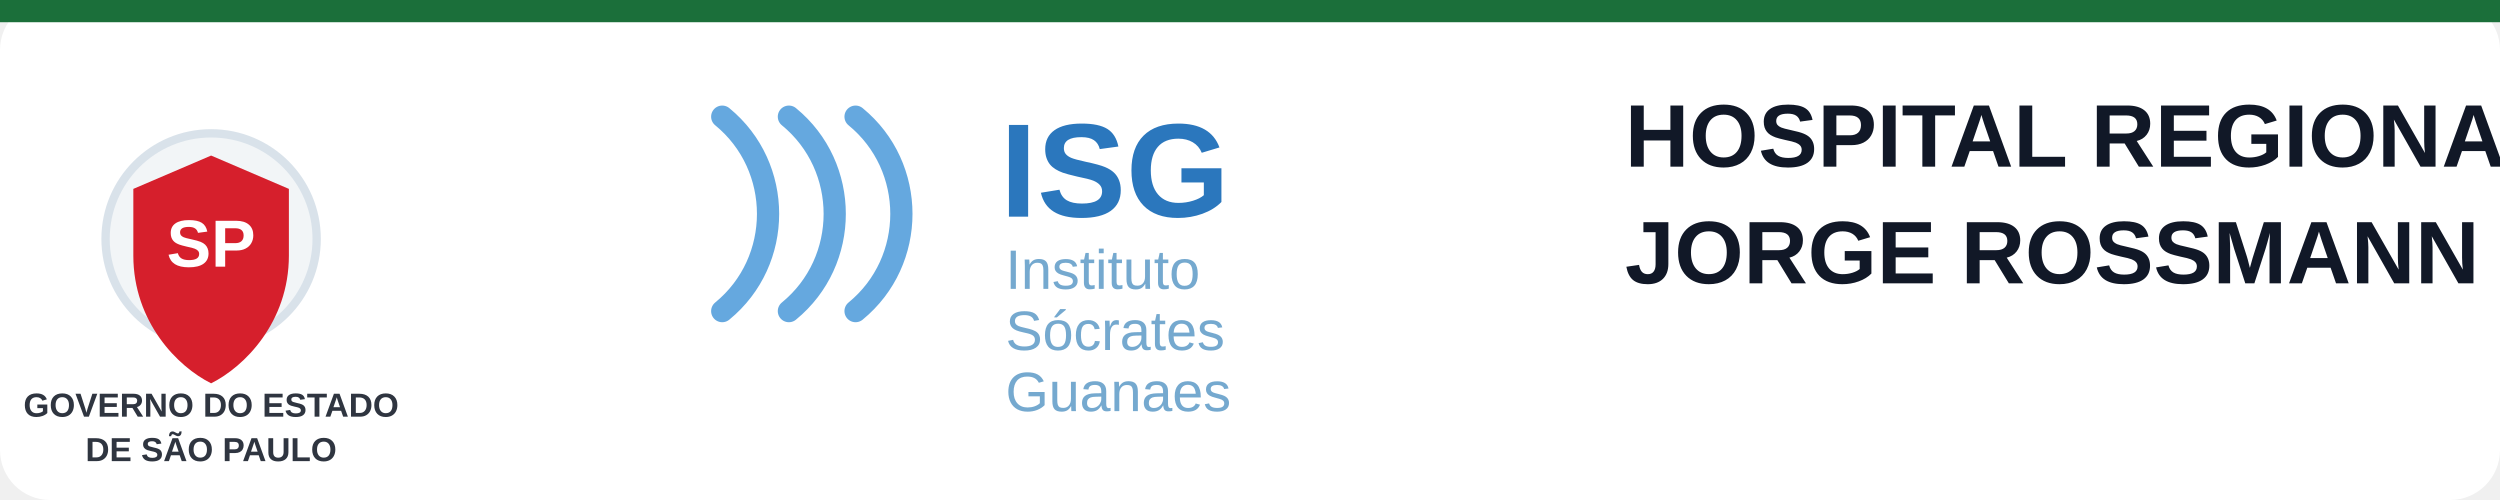
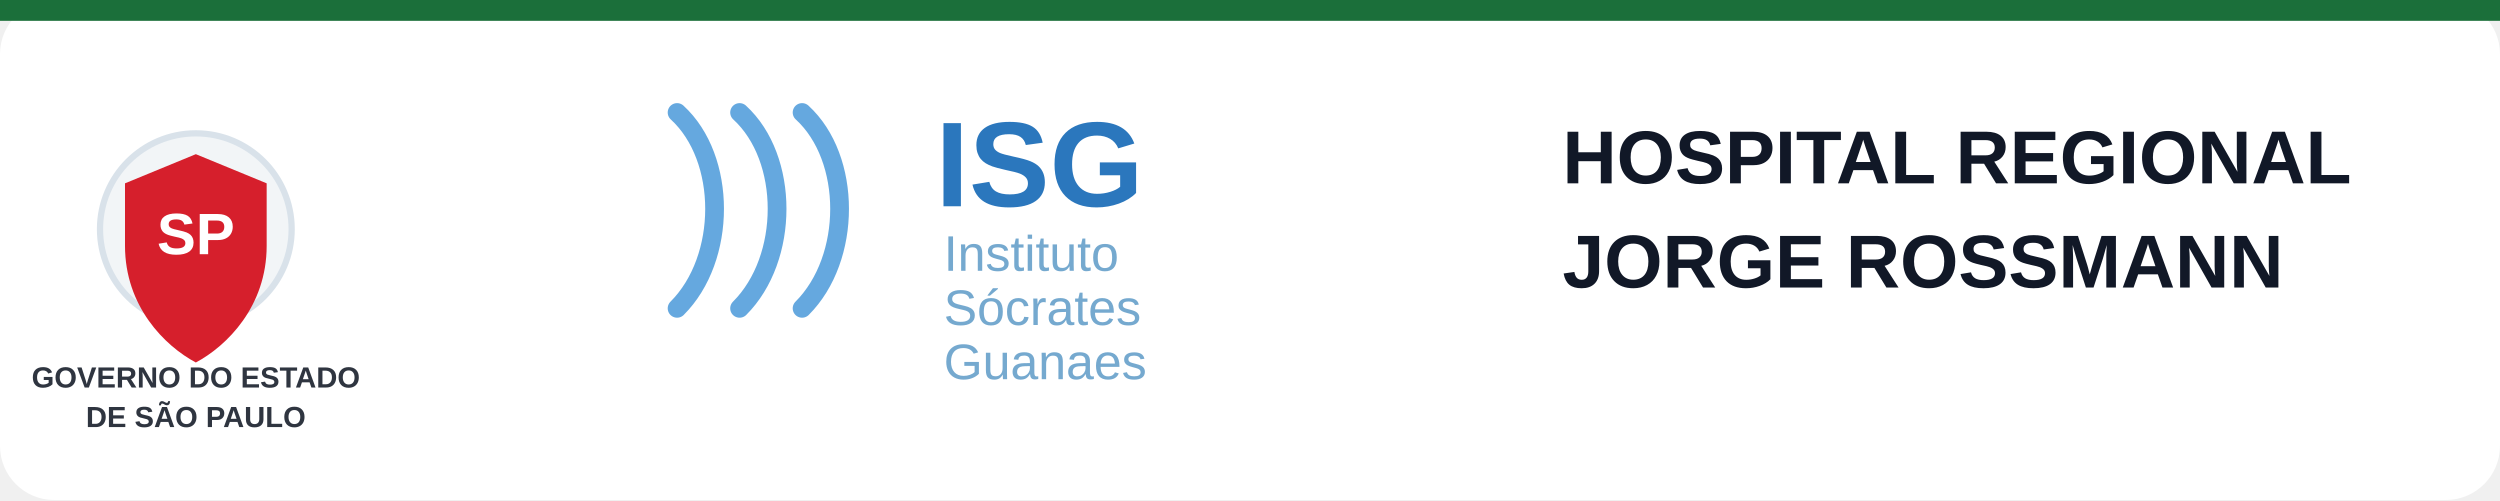
- <svg xmlns="http://www.w3.org/2000/svg" width="900" height="180" viewBox="0 0 900 180" role="img" aria-label="HRJR Hospital Regional Jorge Rossmann">
-   <rect width="900" height="180" rx="18" fill="#ffffff" />
-   <rect x="0" y="0" width="900" height="8" fill="#1b6f3a" />
-   <g transform="translate(28 38)">
-     <circle cx="48" cy="48" r="38" fill="#f2f5f7" stroke="#d9e2ea" stroke-width="3" />
-     <path d="M48 18 l28 12 v24 c0 24-16 40-28 46-12-6-28-22-28-46V30z" fill="#d61f2c" />
-     <text x="48" y="58" text-anchor="middle" font-family="Arial, sans-serif" font-weight="800" font-size="24" fill="#ffffff">SP</text>
-     <text x="48" y="112" text-anchor="middle" font-family="Arial, sans-serif" font-weight="700" font-size="12" fill="#2f3540">GOVERNO DO ESTADO</text>
-     <text x="48" y="128" text-anchor="middle" font-family="Arial, sans-serif" font-weight="700" font-size="12" fill="#2f3540">DE SÃO PAULO</text>
+ <svg xmlns="http://www.w3.org/2000/svg" width="1200" height="240" viewBox="0 0 1200 240" role="img" aria-label="HRJR Hospital Regional Jorge Rossmann">
+   <rect width="1200" height="240" rx="26" fill="#ffffff" />
+   <rect x="0" y="0" width="1200" height="10" fill="#1b6f3a" />
+   <g transform="translate(36 52)">
+     <circle cx="58" cy="58" r="46" fill="#f2f5f7" stroke="#d9e2ea" stroke-width="3" />
+     <path d="M58 22 l34 14 v30 c0 29-19 48-34 56-15-8-34-27-34-56V36z" fill="#d61f2c" />
+     <text x="58" y="70" text-anchor="middle" font-family="Arial, sans-serif" font-weight="800" font-size="28" fill="#ffffff">SP</text>
+     <text x="58" y="134" text-anchor="middle" font-family="Arial, sans-serif" font-weight="700" font-size="14" fill="#2f3540">GOVERNO DO ESTADO</text>
+     <text x="58" y="153" text-anchor="middle" font-family="Arial, sans-serif" font-weight="700" font-size="14" fill="#2f3540">DE SÃO PAULO</text>
  </g>
-   <g transform="translate(260 42)">
-     <path d="M0 0 C22 18 22 52 0 70" fill="none" stroke="#65a8df" stroke-width="8" stroke-linecap="round" />
-     <path d="M24 0 C46 18 46 52 24 70" fill="none" stroke="#65a8df" stroke-width="8" stroke-linecap="round" />
-     <path d="M48 0 C70 18 70 52 48 70" fill="none" stroke="#65a8df" stroke-width="8" stroke-linecap="round" />
-     <text x="100" y="36" font-family="Arial, sans-serif" font-weight="800" font-size="48" fill="#2b77bd">ISG</text>
-     <text x="102" y="62" font-family="Arial, sans-serif" font-size="20" fill="#75a9cf">Instituto</text>
-     <text x="102" y="84" font-family="Arial, sans-serif" font-size="20" fill="#75a9cf">Sócrates</text>
-     <text x="102" y="106" font-family="Arial, sans-serif" font-size="20" fill="#75a9cf">Guanaes</text>
+   <g transform="translate(325 54)">
+     <path d="M0 0 C24 22 24 70 0 94" fill="none" stroke="#65a8df" stroke-width="9" stroke-linecap="round" />
+     <path d="M30 0 C54 22 54 70 30 94" fill="none" stroke="#65a8df" stroke-width="9" stroke-linecap="round" />
+     <path d="M60 0 C84 22 84 70 60 94" fill="none" stroke="#65a8df" stroke-width="9" stroke-linecap="round" />
+     <text x="124" y="45" font-family="Arial, sans-serif" font-weight="800" font-size="58" fill="#2b77bd">ISG</text>
+     <text x="128" y="76" font-family="Arial, sans-serif" font-size="24" fill="#75a9cf">Instituto</text>
+     <text x="128" y="102" font-family="Arial, sans-serif" font-size="24" fill="#75a9cf">Sócrates</text>
+     <text x="128" y="128" font-family="Arial, sans-serif" font-size="24" fill="#75a9cf">Guanaes</text>
  </g>
-   <g transform="translate(585 60)">
-     <text x="0" y="0" font-family="Arial, sans-serif" font-weight="900" font-size="32" fill="#111827">HOSPITAL REGIONAL</text>
-     <text x="0" y="42" font-family="Arial, sans-serif" font-weight="900" font-size="32" fill="#111827">JORGE ROSSMANN</text>
+   <g transform="translate(750 88)">
+     <text x="0" y="0" font-family="Arial, sans-serif" font-weight="900" font-size="36" fill="#111827">HOSPITAL REGIONAL</text>
+     <text x="0" y="50" font-family="Arial, sans-serif" font-weight="900" font-size="36" fill="#111827">JORGE ROSSMANN</text>
  </g>
</svg>
